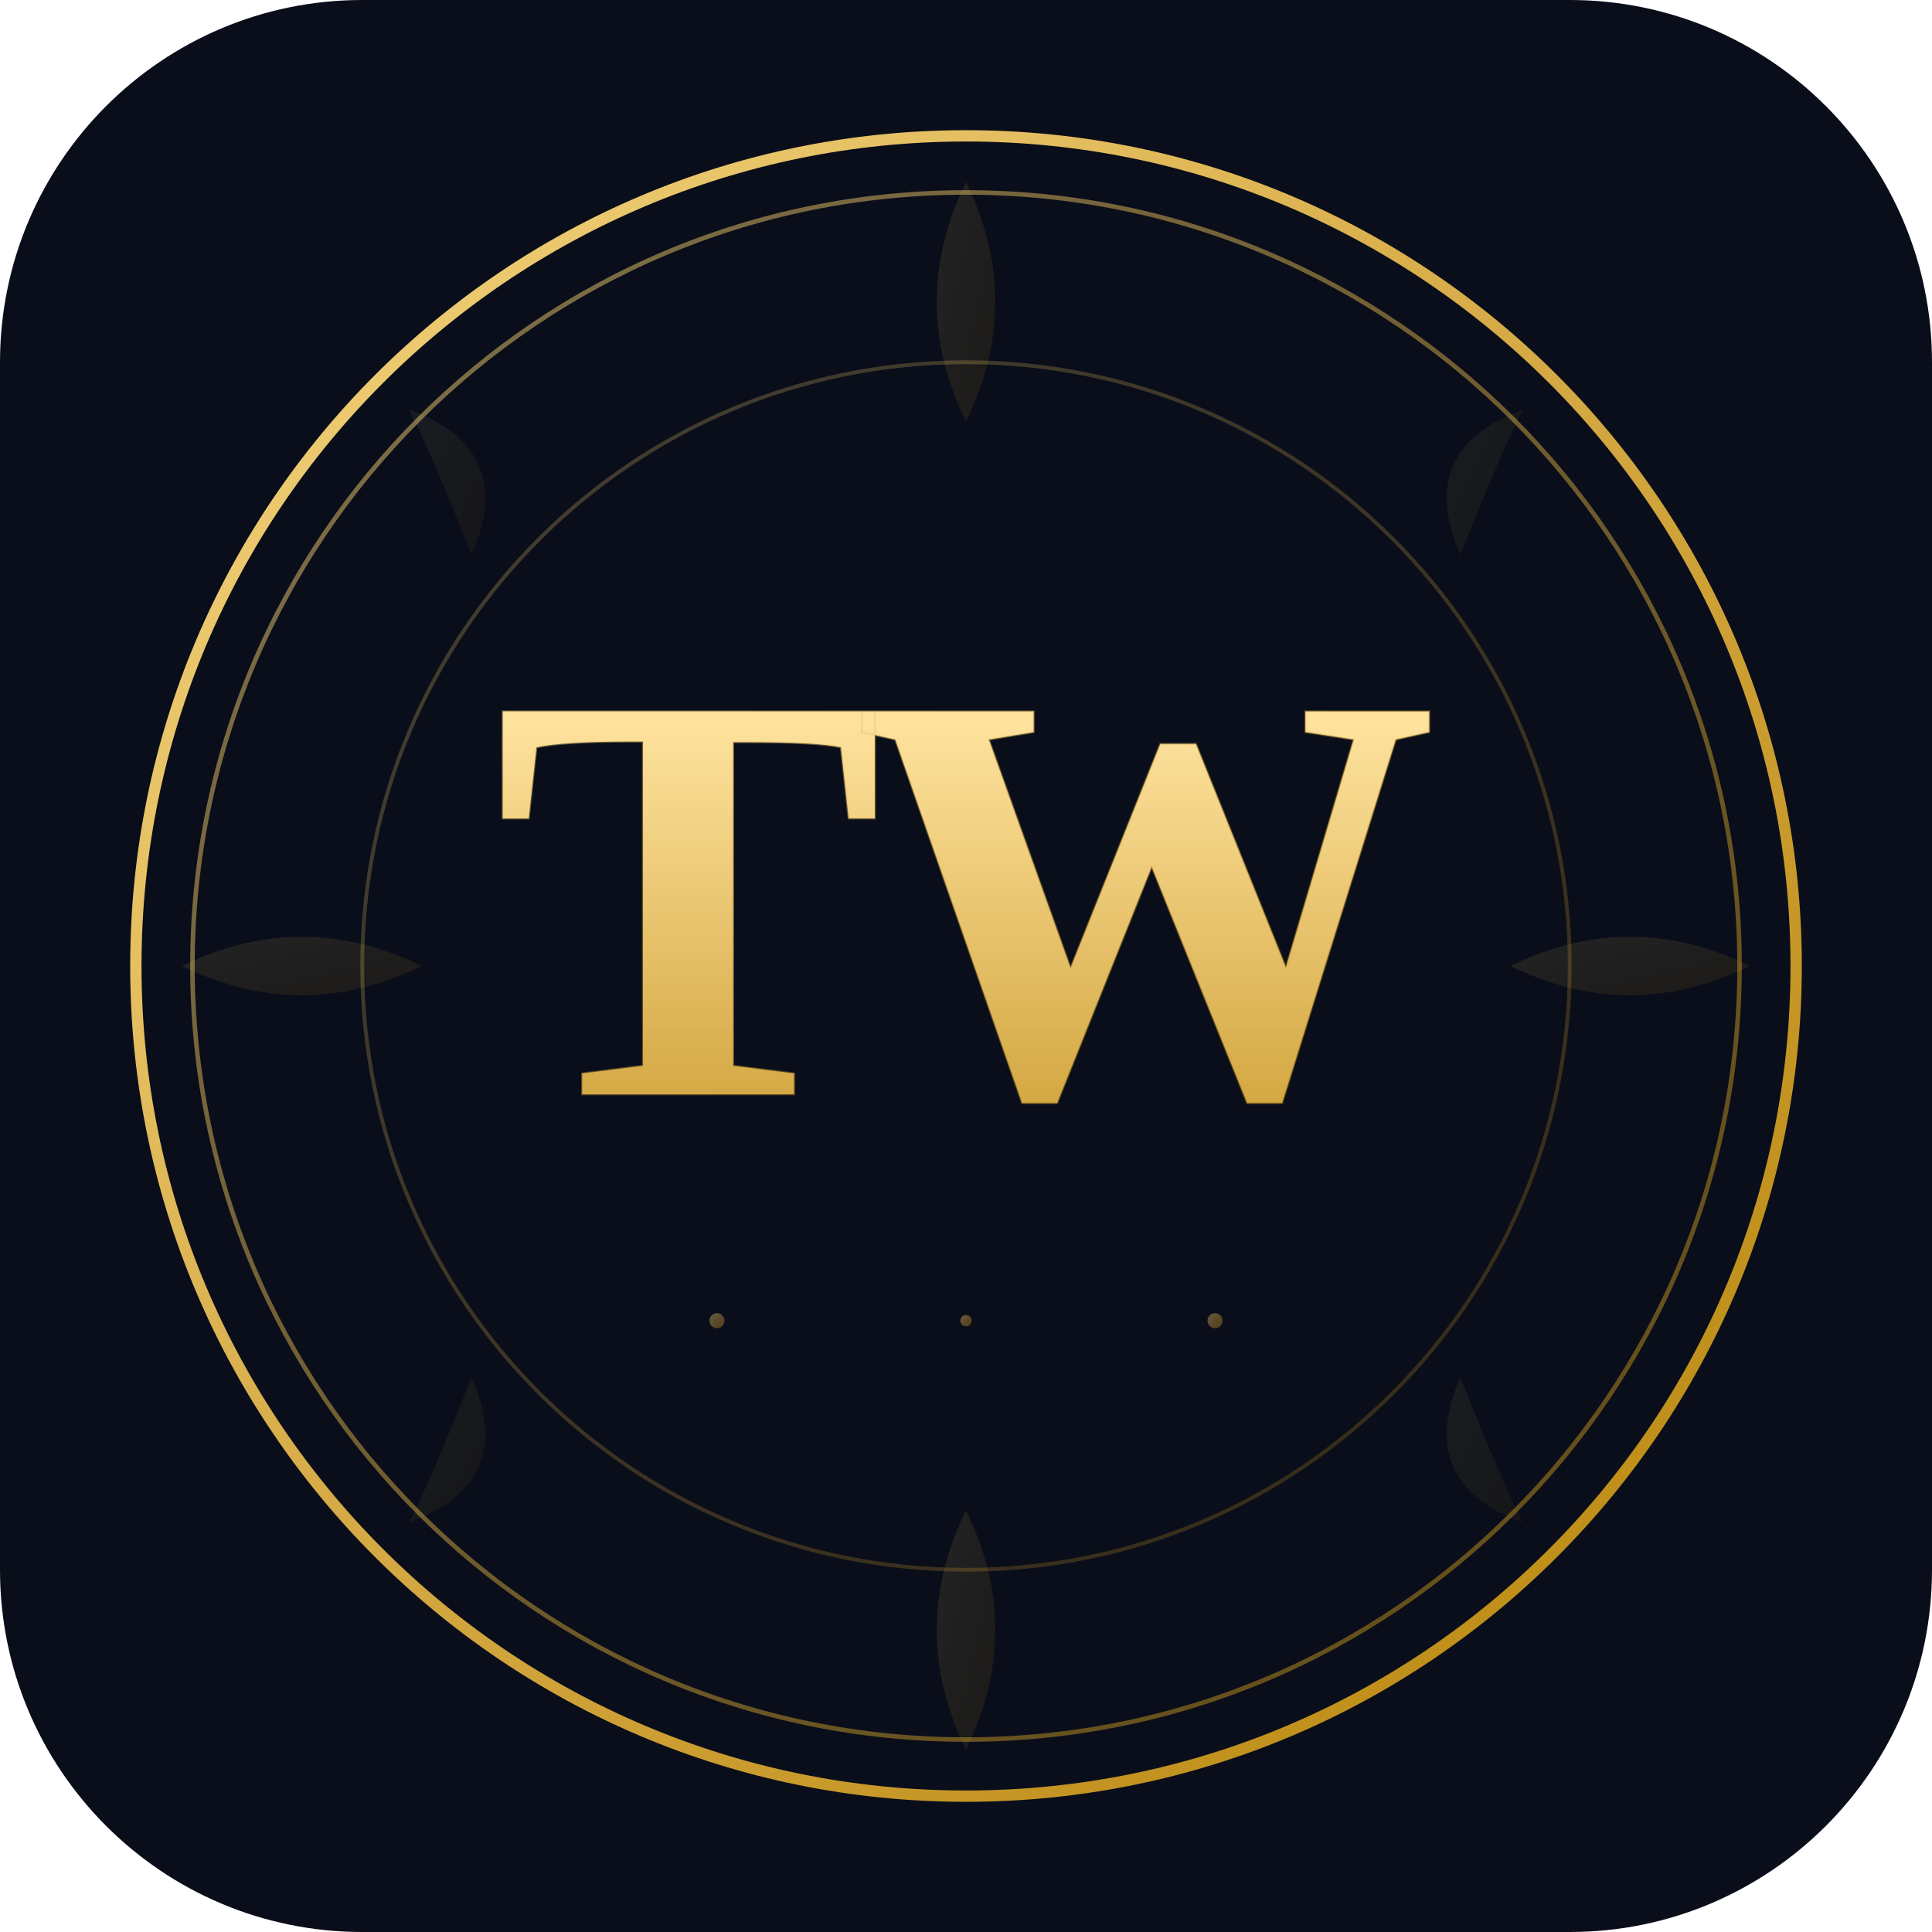
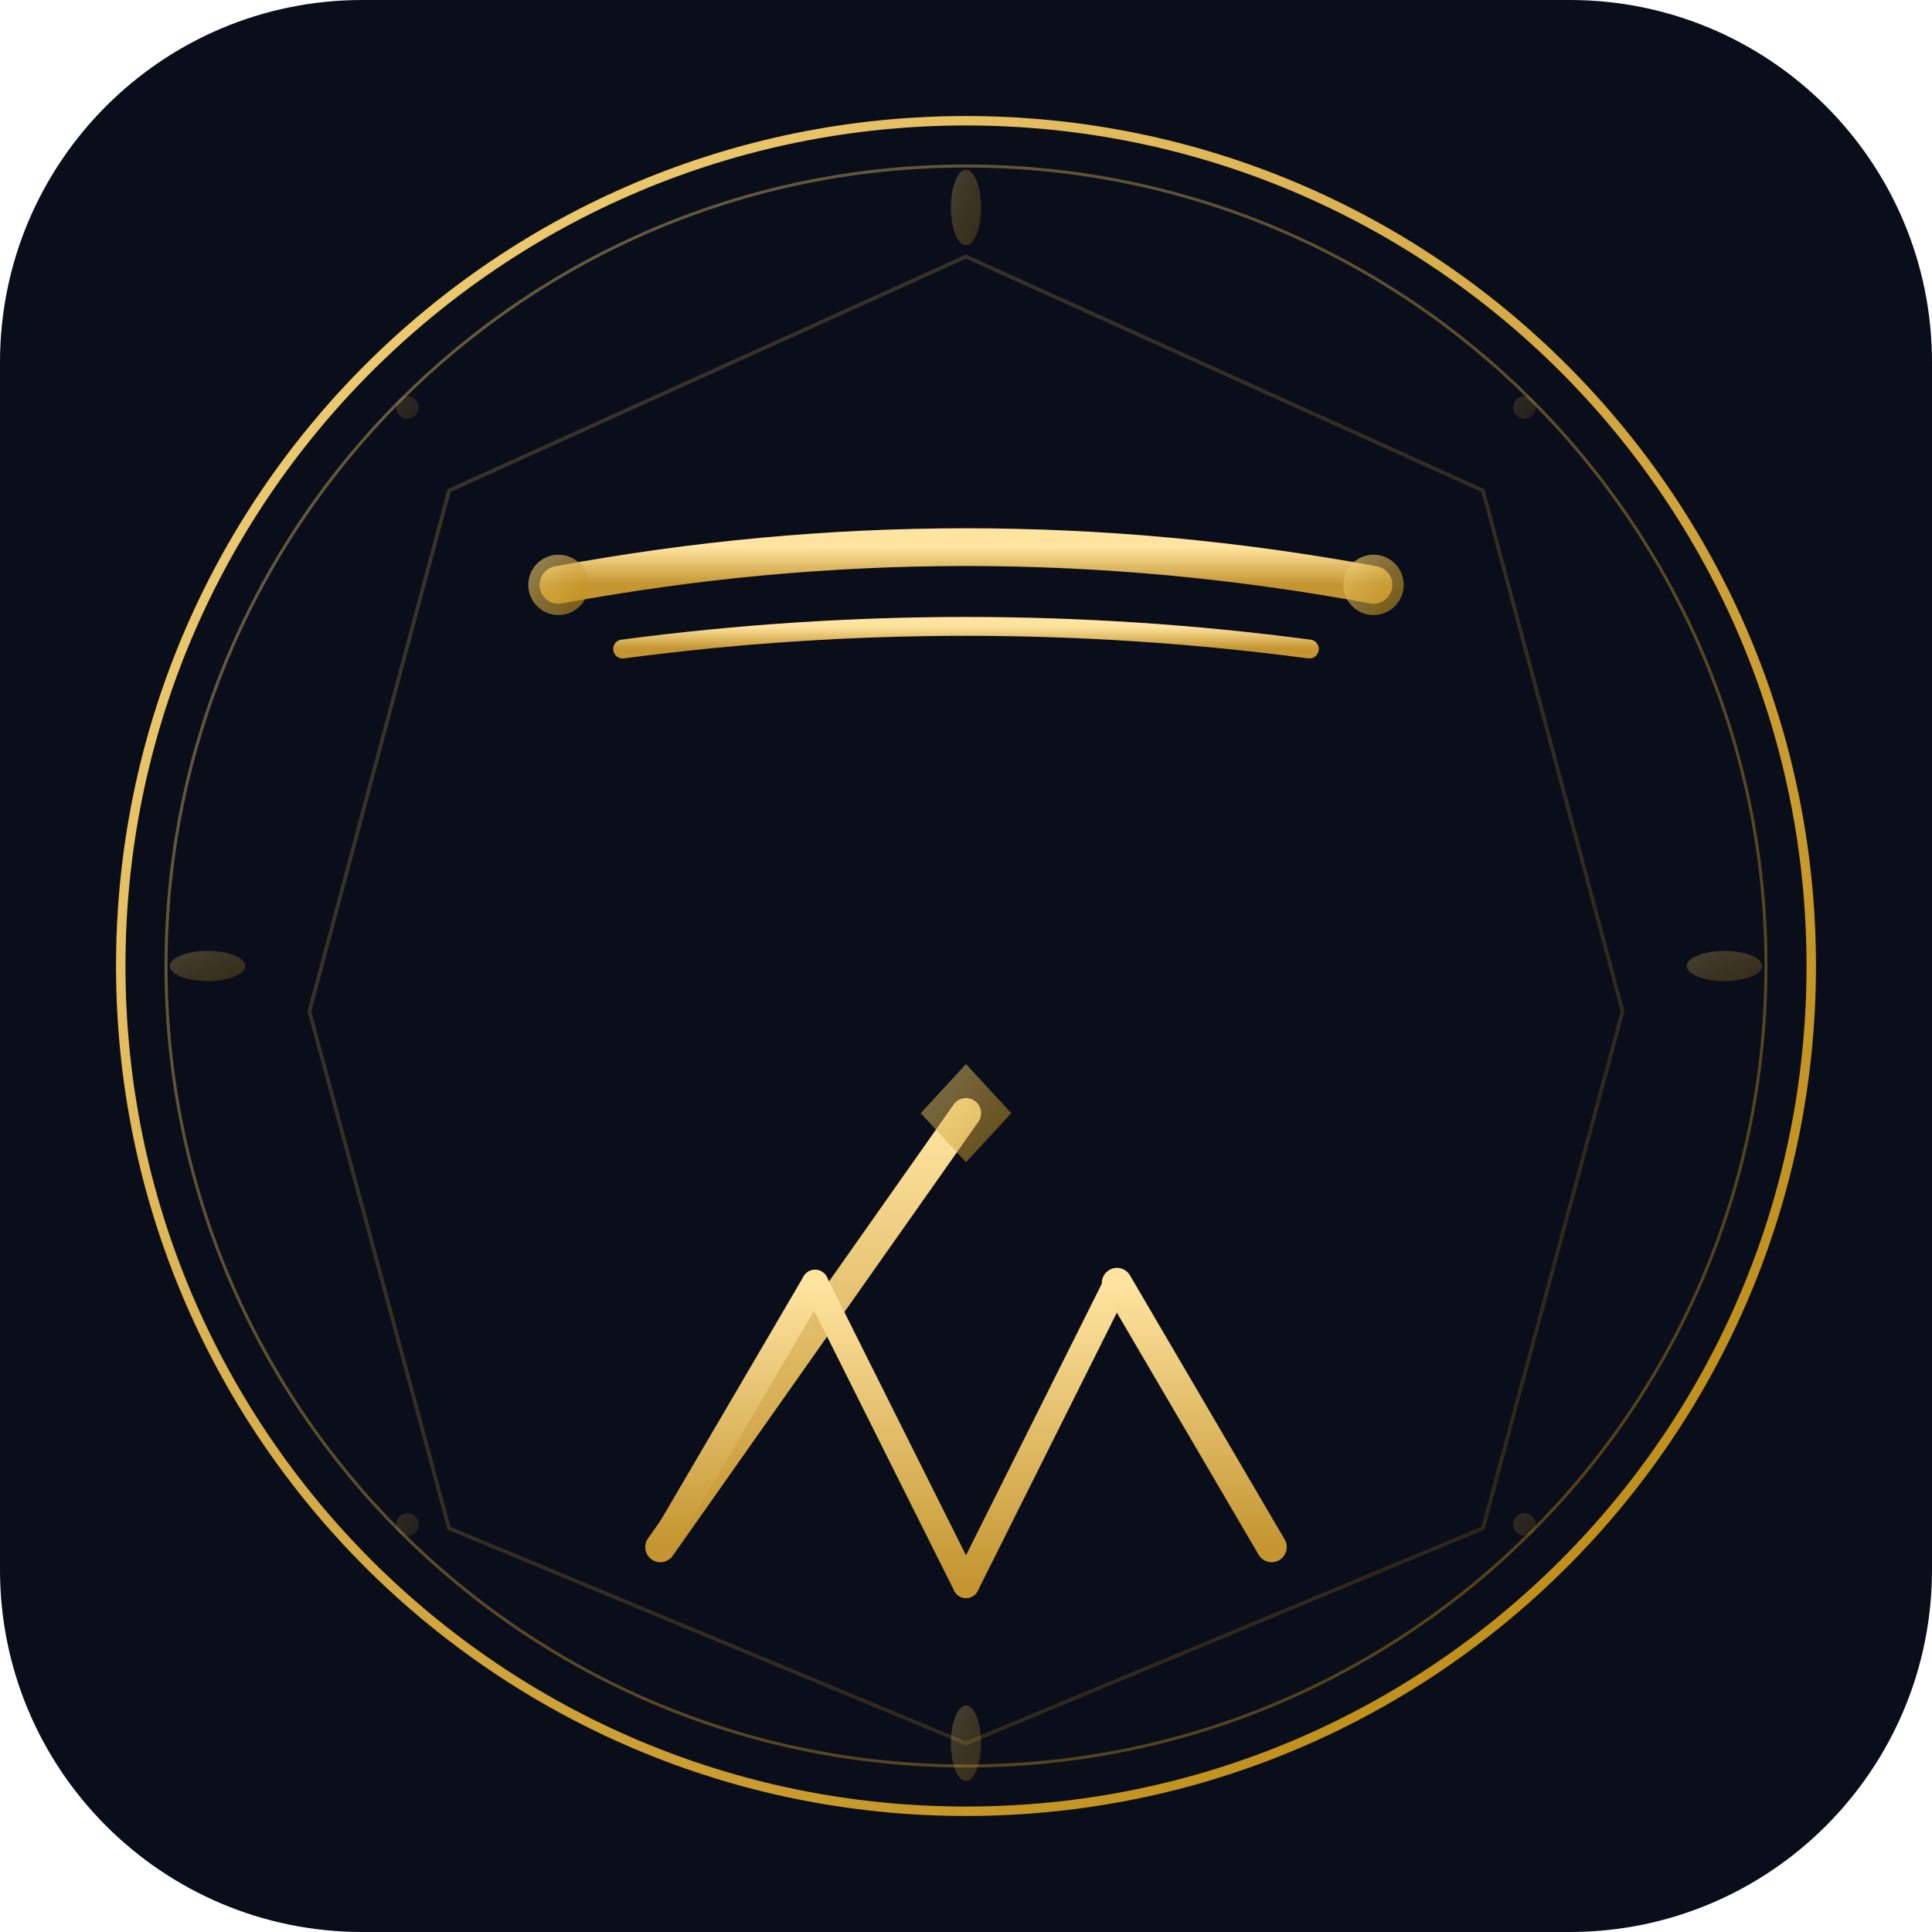
<svg xmlns="http://www.w3.org/2000/svg" viewBox="0 0 512 512">
  <defs>
-     <linearGradient id="gold" x1="0" y1="0" x2="1" y2="1">
+     <linearGradient id="g1" x1="0" y1="0" x2="1" y2="1">
      <stop offset="0%" stop-color="#f5d680" />
      <stop offset="50%" stop-color="#d4a843" />
      <stop offset="100%" stop-color="#b8860b" />
    </linearGradient>
-     <linearGradient id="goldLight" x1="0" y1="0" x2="0" y2="1">
+     <linearGradient id="g2" x1="0.5" y1="0" x2="0.5" y2="1">
      <stop offset="0%" stop-color="#ffe4a0" />
-       <stop offset="100%" stop-color="#d4a843" />
+       <stop offset="100%" stop-color="#c49530" />
    </linearGradient>
  </defs>
  <rect width="512" height="512" rx="96" fill="#0a0e1a" />
-   <circle cx="256" cy="256" r="220" fill="none" stroke="url(#gold)" stroke-width="3" />
-   <circle cx="256" cy="256" r="205" fill="none" stroke="url(#gold)" stroke-width="1.2" opacity="0.5" />
-   <g opacity="0.35" stroke="url(#gold)" stroke-width="1.5" fill="none">
-     <path d="M256,50 Q270,80 256,110 Q242,80 256,50Z" fill="url(#gold)" opacity="0.3" />
-     <path d="M256,462 Q270,432 256,402 Q242,432 256,462Z" fill="url(#gold)" opacity="0.3" />
-     <path d="M50,256 Q80,242 110,256 Q80,270 50,256Z" fill="url(#gold)" opacity="0.3" />
-     <path d="M462,256 Q432,242 402,256 Q432,270 462,256Z" fill="url(#gold)" opacity="0.3" />
-     <path d="M110,110 Q135,120 125,145 Q115,120 110,110Z" fill="url(#gold)" opacity="0.2" />
-     <path d="M402,110 Q377,120 387,145 Q397,120 402,110Z" fill="url(#gold)" opacity="0.2" />
-     <path d="M110,402 Q135,392 125,367 Q115,392 110,402Z" fill="url(#gold)" opacity="0.2" />
-     <path d="M402,402 Q377,392 387,367 Q397,392 402,402Z" fill="url(#gold)" opacity="0.2" />
+   <circle cx="256" cy="256" r="224" fill="none" stroke="url(#g1)" stroke-width="2.5" />
+   <circle cx="256" cy="256" r="212" fill="none" stroke="url(#g1)" stroke-width="0.8" opacity="0.4" />
+   <polygon points="256,68 393,130 430,268 393,405 256,462 119,405 82,268 119,130" fill="none" stroke="url(#g1)" stroke-width="1" opacity="0.2" />
+   <path d="M148,155 Q256,135 364,155" fill="none" stroke="url(#g2)" stroke-width="10" stroke-linecap="round" />
+   <path d="M165,172 Q256,160 347,172" fill="none" stroke="url(#g2)" stroke-width="5" stroke-linecap="round" />
+   <line x1="256" y1="172" x2="256" y2="295" stroke="url(#g2)" stroke-width="9" stroke-linecap="round" />
+   <path d="M256,295 L175,410" fill="none" stroke="url(#g2)" stroke-width="8" stroke-linecap="round" stroke-linejoin="round" />
+   <path d="M175,410 L216,340" fill="none" stroke="url(#g2)" stroke-width="7" stroke-linecap="round" />
+   <path d="M216,340 L256,420" fill="none" stroke="url(#g2)" stroke-width="7" stroke-linecap="round" />
+   <path d="M256,420 L296,340" fill="none" stroke="url(#g2)" stroke-width="7" stroke-linecap="round" />
+   <path d="M296,340 L337,410" fill="none" stroke="url(#g2)" stroke-width="8" stroke-linecap="round" />
+   <circle cx="148" cy="155" r="8" fill="url(#g1)" opacity="0.6" />
+   <circle cx="364" cy="155" r="8" fill="url(#g1)" opacity="0.6" />
+   <polygon points="256,282 268,295 256,308 244,295" fill="url(#g1)" opacity="0.5" />
+   <g opacity="0.25" fill="url(#g1)">
+     <ellipse cx="256" cy="55" rx="4" ry="10" />
+     <ellipse cx="256" cy="462" rx="4" ry="10" />
+     <ellipse cx="55" cy="256" rx="10" ry="4" />
+     <ellipse cx="457" cy="256" rx="10" ry="4" />
  </g>
-   <circle cx="256" cy="256" r="160" fill="none" stroke="url(#gold)" stroke-width="1" opacity="0.25" />
-   <g stroke="url(#gold)" stroke-width="0.8" opacity="0.2">
-     <line x1="256" y1="96" x2="256" y2="160" />
-     <line x1="256" y1="352" x2="256" y2="416" />
-     <line x1="96" y1="256" x2="160" y2="256" />
-     <line x1="352" y1="256" x2="416" y2="256" />
-   </g>
-   <text x="256" y="290" text-anchor="middle" font-family="'Times New Roman','Georgia',serif" font-size="155" font-weight="700" fill="url(#goldLight)" letter-spacing="-8">TW</text>
-   <text x="256" y="290" text-anchor="middle" font-family="'Times New Roman','Georgia',serif" font-size="155" font-weight="700" fill="none" stroke="url(#gold)" stroke-width="0.5" letter-spacing="-8" opacity="0.4">TW</text>
-   <g opacity="0.4">
-     <line x1="190" y1="350" x2="322" y2="350" stroke="url(#gold)" stroke-width="1" />
-     <circle cx="190" cy="350" r="2" fill="url(#gold)" />
-     <circle cx="322" cy="350" r="2" fill="url(#gold)" />
-     <circle cx="256" cy="350" r="1.5" fill="url(#gold)" />
+   <g fill="url(#g1)" opacity="0.15">
+     <circle cx="108" cy="108" r="3" />
+     <circle cx="404" cy="108" r="3" />
+     <circle cx="108" cy="404" r="3" />
+     <circle cx="404" cy="404" r="3" />
  </g>
</svg>
